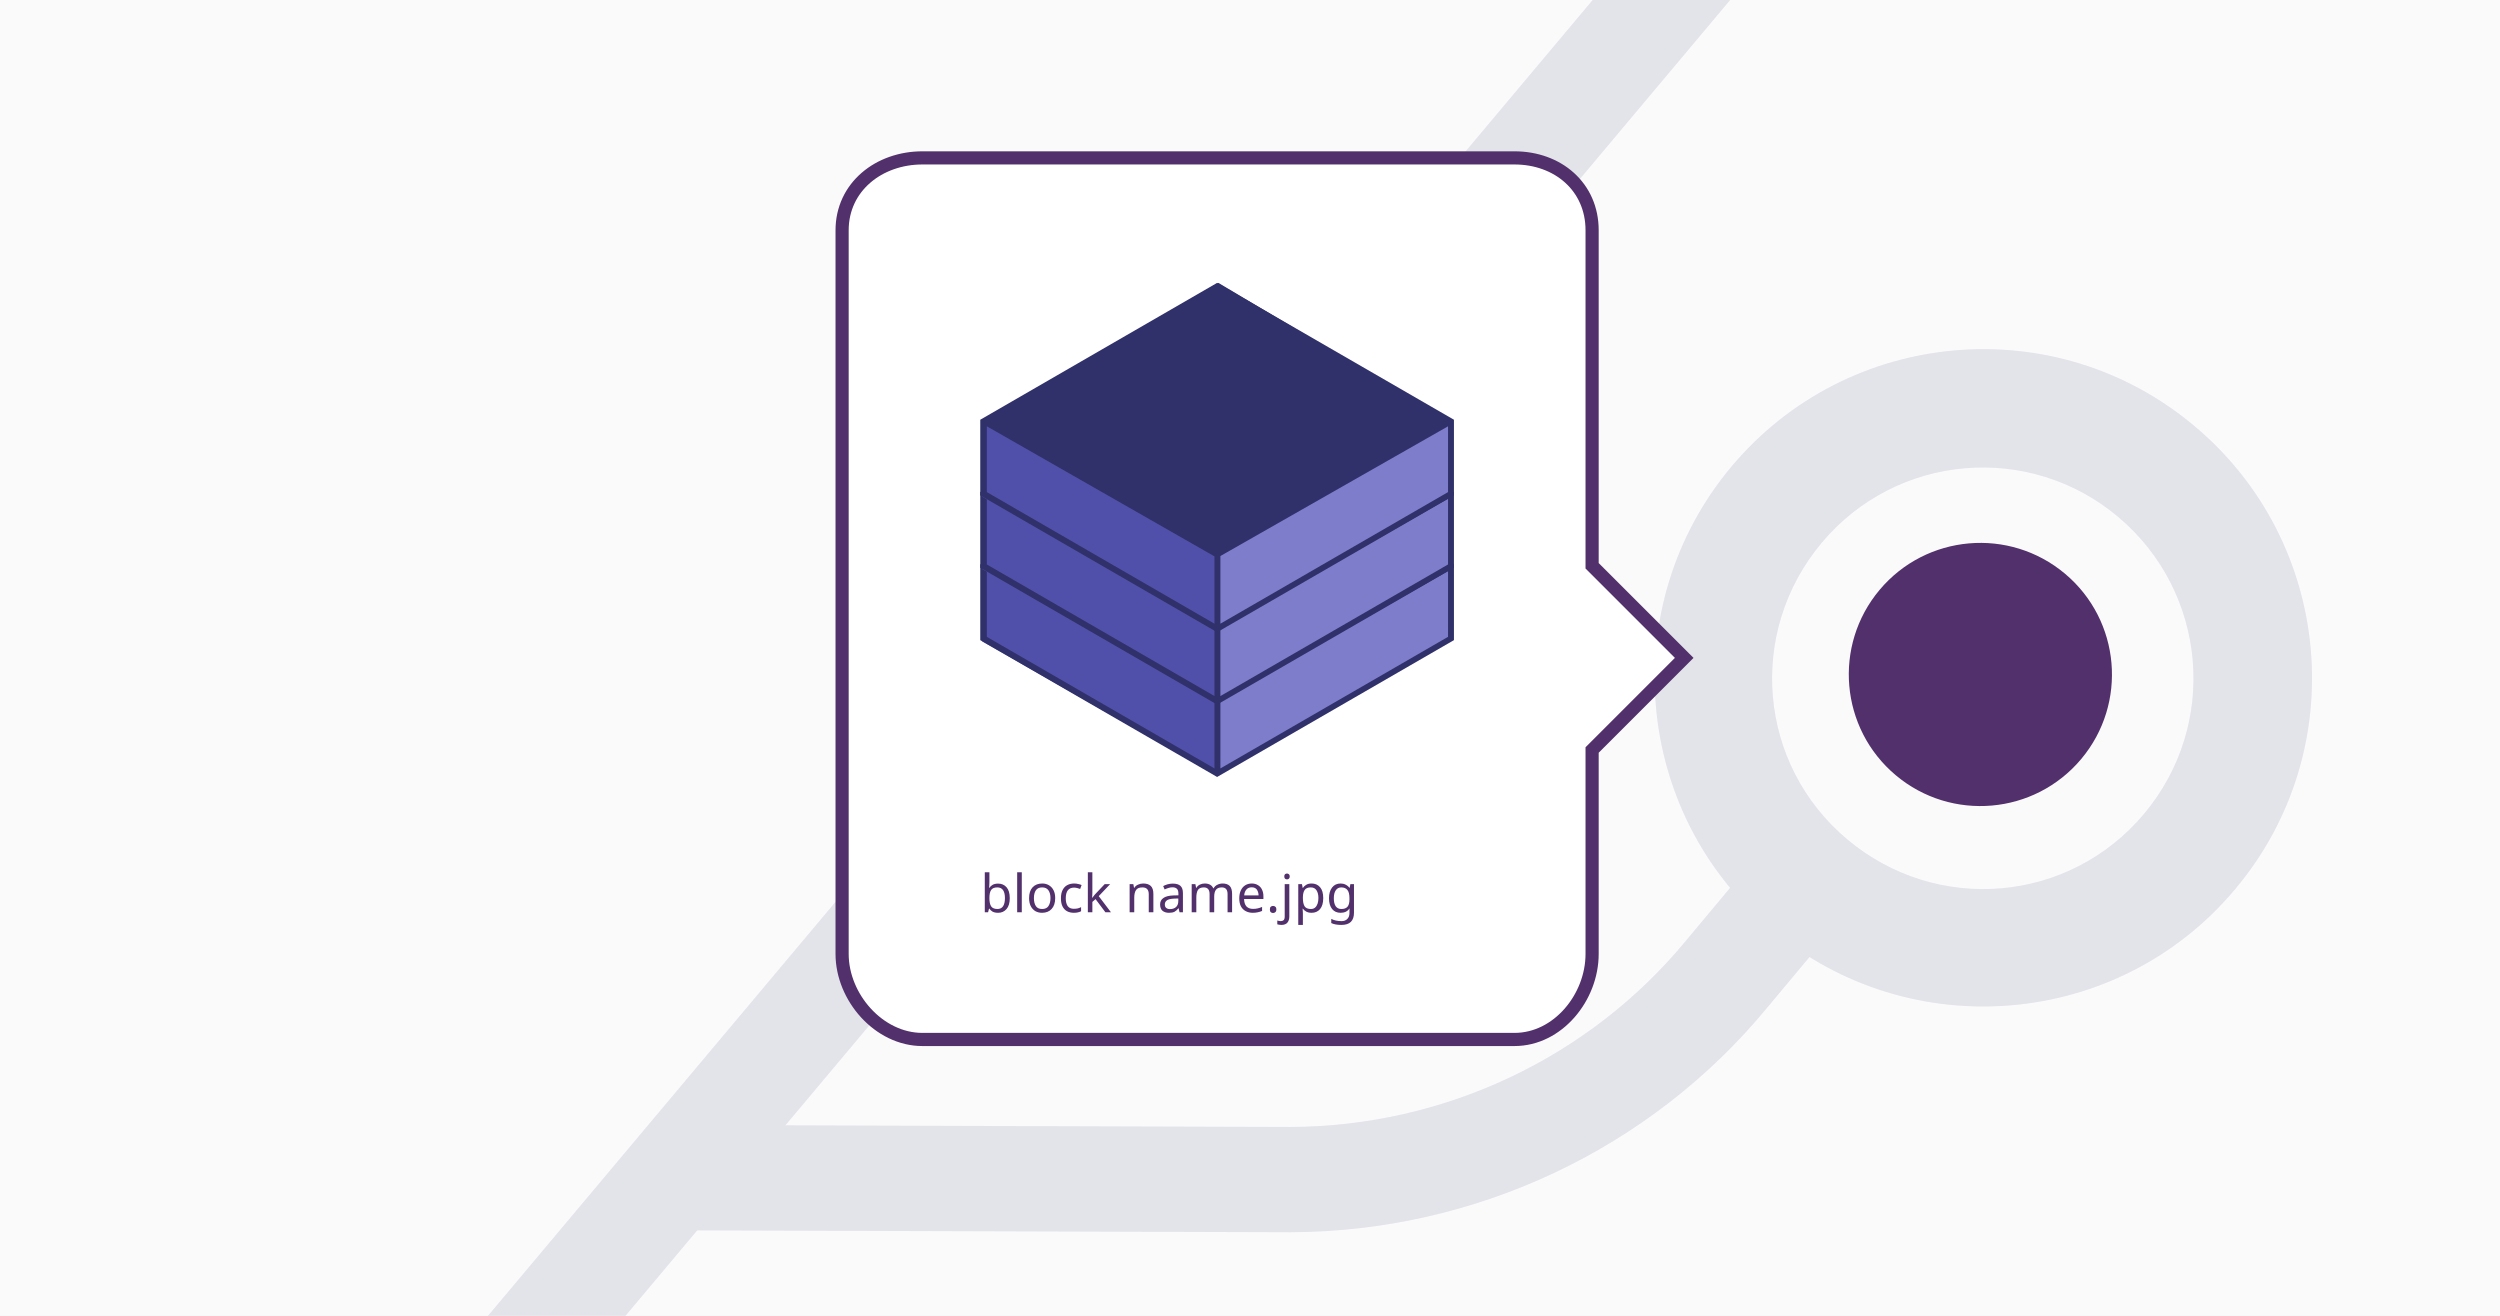
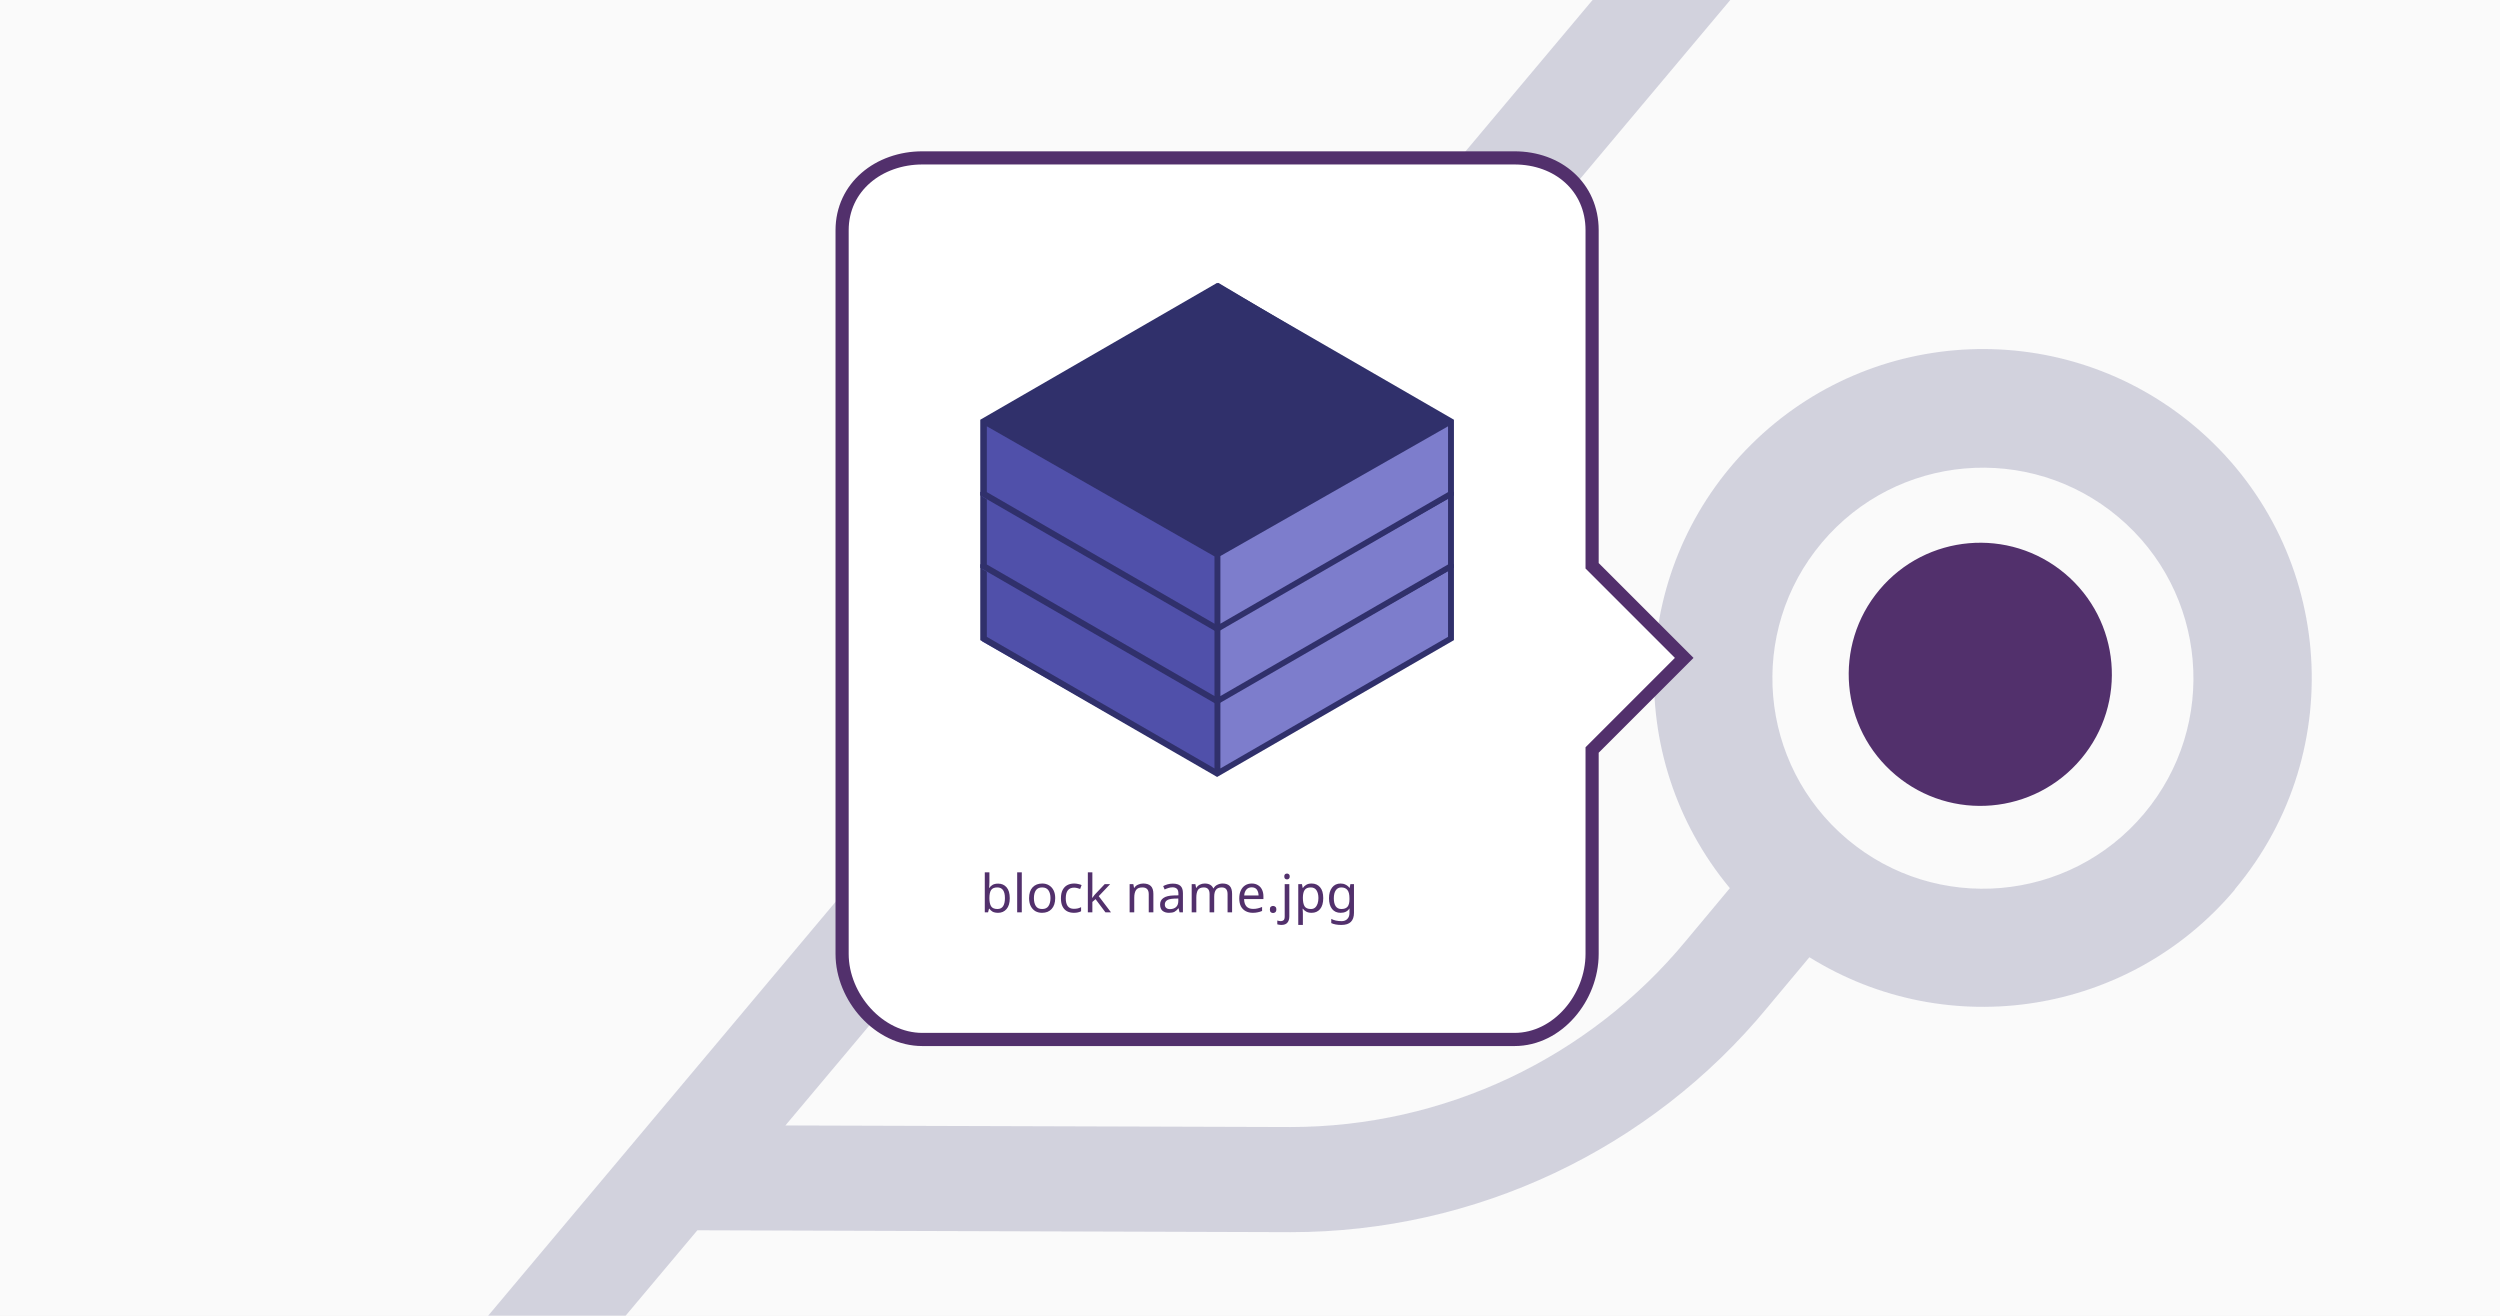
- <svg xmlns="http://www.w3.org/2000/svg" xmlns:xlink="http://www.w3.org/1999/xlink" version="1.1" id="Layer_1" x="0px" y="0px" viewBox="0 0 380 200" style="enable-background:new 0 0 380 200;" xml:space="preserve">
-   <style type="text/css">
- 	.st0{fill:#FAFAFA;}
- 	.st1{opacity:0.12;clip-path:url(#SVGID_2_);}
- 	.st2{fill:none;stroke:#30306B;stroke-width:16;stroke-miterlimit:10;}
- 	.st3{fill:#30306B;}
- 	.st4{fill:#FFFFFF;stroke:#52306C;stroke-width:2;stroke-miterlimit:10;}
- 	.st5{fill:#52306C;}
- 	.st6{fill:#5050AA;}
- 	.st7{fill:#7D7DCC;}
- 	.st8{font-family:'BLOKKNeue-Regular';}
- 	.st9{font-size:8px;}
- </style>
-   <rect class="st0" width="380" height="200" />
-   <g>
-     <defs>
-       <rect id="SVGID_1_" width="380" height="200" />
-     </defs>
-     <clipPath id="SVGID_2_">
-       <use xlink:href="#SVGID_1_" style="overflow:visible;" />
+ <svg xmlns="http://www.w3.org/2000/svg" id="Layer_1" data-name="Layer 1" viewBox="0 0 380 200">
+   <defs>
+     <style>.cls-1{fill:none;}.cls-2{fill:#fafafa;}.cls-3{clip-path:url(#clip-path);}.cls-4,.cls-8{fill:#30306b;}.cls-4{opacity:0.2;}.cls-5{fill:#fff;stroke:#52306c;stroke-miterlimit:10;stroke-width:2px;}.cls-10,.cls-6{fill:#52306c;}.cls-7{fill:#5050aa;}.cls-9{fill:#7d7dcc;}.cls-10{isolation:isolate;font-size:8px;font-family:BLOKK Neue;}</style>
+     <clipPath id="clip-path">
+       <rect class="cls-1" width="380" height="200" />
    </clipPath>
-     <g class="st1">
-       <line class="st2" x1="344.8" y1="-109.9" x2="69.6" y2="217.9" />
-       <path class="st2" d="M278.8,128.5l-16.3,19.5c-16.3,19.8-40.7,31.2-66.3,31.3l-94.6-0.3" />
-       <path class="st3" d="M322,78.6c13.5,11.4,15.3,31.5,3.9,45.1s-31.5,15.3-45.1,3.9s-15.3-31.5-3.9-45.1S308.5,67.2,322,78.6     M333.6,64.8c-21.1-17.8-52.7-15-70.4,6.1s-15,52.7,6.1,70.4s52.7,15,70.4-6.1l0,0C357.5,114.1,354.7,82.5,333.6,64.8L333.6,64.8z    " />
-     </g>
+   </defs>
+   <rect class="cls-2" width="380" height="200" />
+   <g class="cls-3">
+     <path class="cls-4" d="M333.6,64.8A50,50,0,0,0,262.94,135l-6.62,7.93a78,78,0,0,1-60.1,28.38l-76.84-.24L263,0H242.07L74.19,200H95.08L106,187l90.25,0.29a93.93,93.93,0,0,0,72.41-34.17l6.37-7.62a50,50,0,0,0,64.65-10.26l0-.05A50,50,0,0,0,333.6,64.8Zm-7.71,58.89a32,32,0,1,1-3.9-45.1h0A32,32,0,0,1,325.89,123.69Z" />
  </g>
-   <g>
-     <defs>
-       <rect id="SVGID_3_" width="380" height="200" />
-     </defs>
-     <clipPath id="SVGID_4_">
-       <use xlink:href="#SVGID_3_" style="overflow:visible;" />
-     </clipPath>
-   </g>
-   <path class="st4" d="M256,100l-14-14V35c0-6.6-5.2-11-11.8-11h-90c-6.6,0-12.2,4.4-12.2,11v28.7v32.6V145c0,6.6,5.6,13,12.2,13h90  c6.6,0,11.8-6.4,11.8-13v-31L256,100z" />
-   <ellipse transform="matrix(0.643 -0.7659 0.7659 0.643 28.9697 267.149)" class="st5" cx="301" cy="102.5" rx="20" ry="20" />
-   <polygon class="st6" points="149.3,97.5 184.7,117.7 185.3,106.8 149.3,86 " />
-   <polygon class="st3" points="185.2,106.3 220.1,85.8 185.2,65 149.7,85.8 " />
-   <polygon class="st7" points="220.8,96.8 185,117.7 184.8,106.8 220.8,86 " />
-   <path class="st3" d="M185,65l-36,20.8v11.5l36,20.8l36-20.8V85.8L185,65z M184.9,117L184.9,117z M220.1,96.8l-34.6,20v-10.3h-0.9  v10.3l-34.6-20v-10l35,20l0.5-0.8l-35-20L185,66.1L219.5,86l-35,20l0.5,0.8l35.1-20V96.8L220.1,96.8z" />
-   <polygon class="st6" points="149.3,86.5 184.7,106.7 185.3,95.8 149.3,75 " />
-   <polygon class="st3" points="185.2,95.3 220.1,74.8 185.2,54 149.7,74.8 " />
-   <polygon class="st7" points="220.8,85.8 185,106.7 184.8,95.8 220.8,75 " />
-   <path class="st3" d="M185,54l-36,20.8v11.5l36,20.8l36-20.8V74.8L185,54z M184.9,106L184.9,106z M220.1,85.8l-34.6,20V95.5h-0.9  v10.3l-34.6-20v-10l35,20l0.5-0.8l-35-20L185,55.1L219.5,75l-35,20l0.5,0.8l35.1-20V85.8C220.1,85.8,220.1,85.8,220.1,85.8z" />
-   <polygon class="st6" points="149.3,75.5 184.7,95.7 185.3,84.8 149.3,64 " />
-   <polygon class="st3" points="185.2,84.3 220.1,63.8 185.2,43 149.7,63.8 " />
-   <polygon class="st7" points="220.8,74.8 185,95.7 184.8,84.8 220.8,64 " />
-   <path class="st3" d="M185,43l-36,20.8v11.5l36,20.8l36-20.8V63.8L185,43z M184.9,95L184.9,95z M220.1,74.8l-34.6,20V84.5h-0.9v10.3  l-34.6-20v-10l35,20l0.5-0.8l-35-20L185,44.1L219.5,64l-35,20l0.5,0.8l35.1-20V74.8L220.1,74.8z" />
-   <text transform="matrix(1 0 0 1 149 138.667)" class="st5 st8 st9">block name.jpg</text>
+   <path class="cls-5" d="M256,100L242,86V35c0-6.6-5.2-11-11.8-11h-90c-6.6,0-12.2,4.4-12.2,11V145c0,6.6,5.6,13,12.2,13h90c6.6,0,11.8-6.4,11.8-13V114Z" />
+   <circle class="cls-6" cx="301.01" cy="102.5" r="20" transform="translate(28.97 267.15) rotate(-49.99)" />
+   <polygon class="cls-7" points="149.3 97.5 184.7 117.7 185.3 106.8 149.3 86 149.3 97.5" />
+   <polygon class="cls-8" points="185.2 106.3 220.1 85.8 185.2 65 149.7 85.8 185.2 106.3" />
+   <polygon class="cls-9" points="220.8 96.8 185 117.7 184.8 106.8 220.8 86 220.8 96.8" />
+   <path class="cls-8" d="M185,65L149,85.8V97.3l36,20.8,36-20.8V85.8Zm-0.1,52h0Zm35.2-20.2-34.6,20V106.5h-0.9v10.3L150,96.8v-10l35,20,0.5-.8-35-20L185,66.1,219.5,86l-35,20,0.5,0.8,35.1-20v10h0Z" />
+   <polygon class="cls-7" points="149.3 86.5 184.7 106.7 185.3 95.8 149.3 75 149.3 86.5" />
+   <polygon class="cls-8" points="185.2 95.3 220.1 74.8 185.2 54 149.7 74.8 185.2 95.3" />
+   <polygon class="cls-9" points="220.8 85.8 185 106.7 184.8 95.8 220.8 75 220.8 85.8" />
+   <path class="cls-8" d="M185,54L149,74.8V86.3l36,20.8,36-20.8V74.8Zm-0.1,52h0Zm35.2-20.2-34.6,20V95.5h-0.9v10.3L150,85.8v-10l35,20,0.5-.8-35-20L185,55.1,219.5,75l-35,20,0.5,0.8,35.1-20v10h0Z" />
+   <polygon class="cls-7" points="149.3 75.5 184.7 95.7 185.3 84.8 149.3 64 149.3 75.5" />
+   <polygon class="cls-8" points="185.2 84.3 220.1 63.8 185.2 43 149.7 63.8 185.2 84.3" />
+   <polygon class="cls-9" points="220.8 74.8 185 95.7 184.8 84.8 220.8 64 220.8 74.8" />
+   <path class="cls-8" d="M185,43L149,63.8V75.3l36,20.8,36-20.8V63.8Zm-0.1,52h0Zm35.2-20.2-34.6,20V84.5h-0.9V94.8L150,74.8v-10l35,20,0.5-.8-35-20L185,44.1,219.5,64l-35,20,0.5,0.8,35.1-20v10h0Z" />
+   <text class="cls-10" transform="translate(149 138.67)">block name.jpg</text>
</svg>
